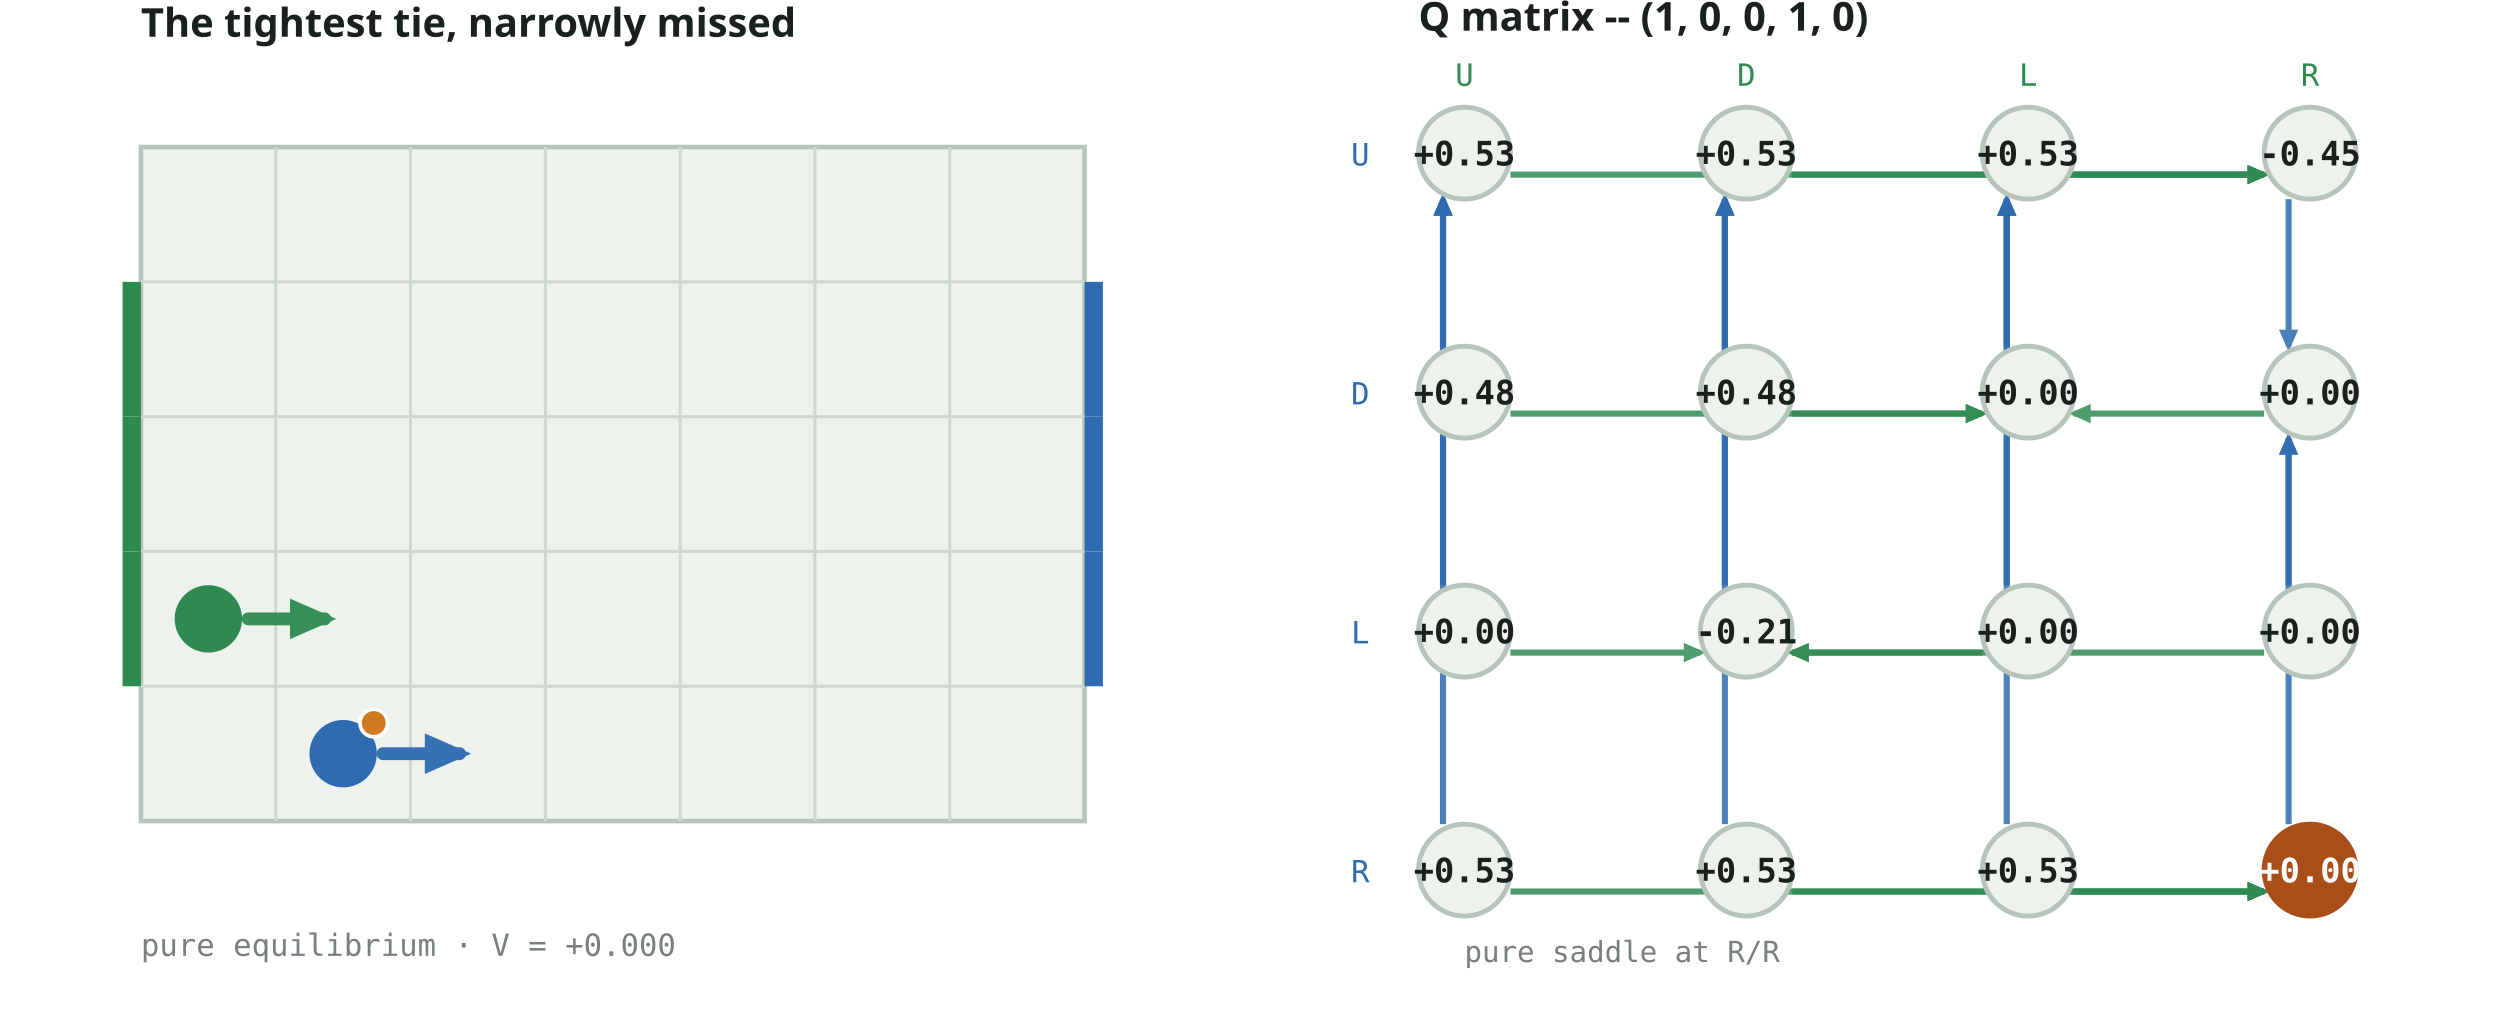
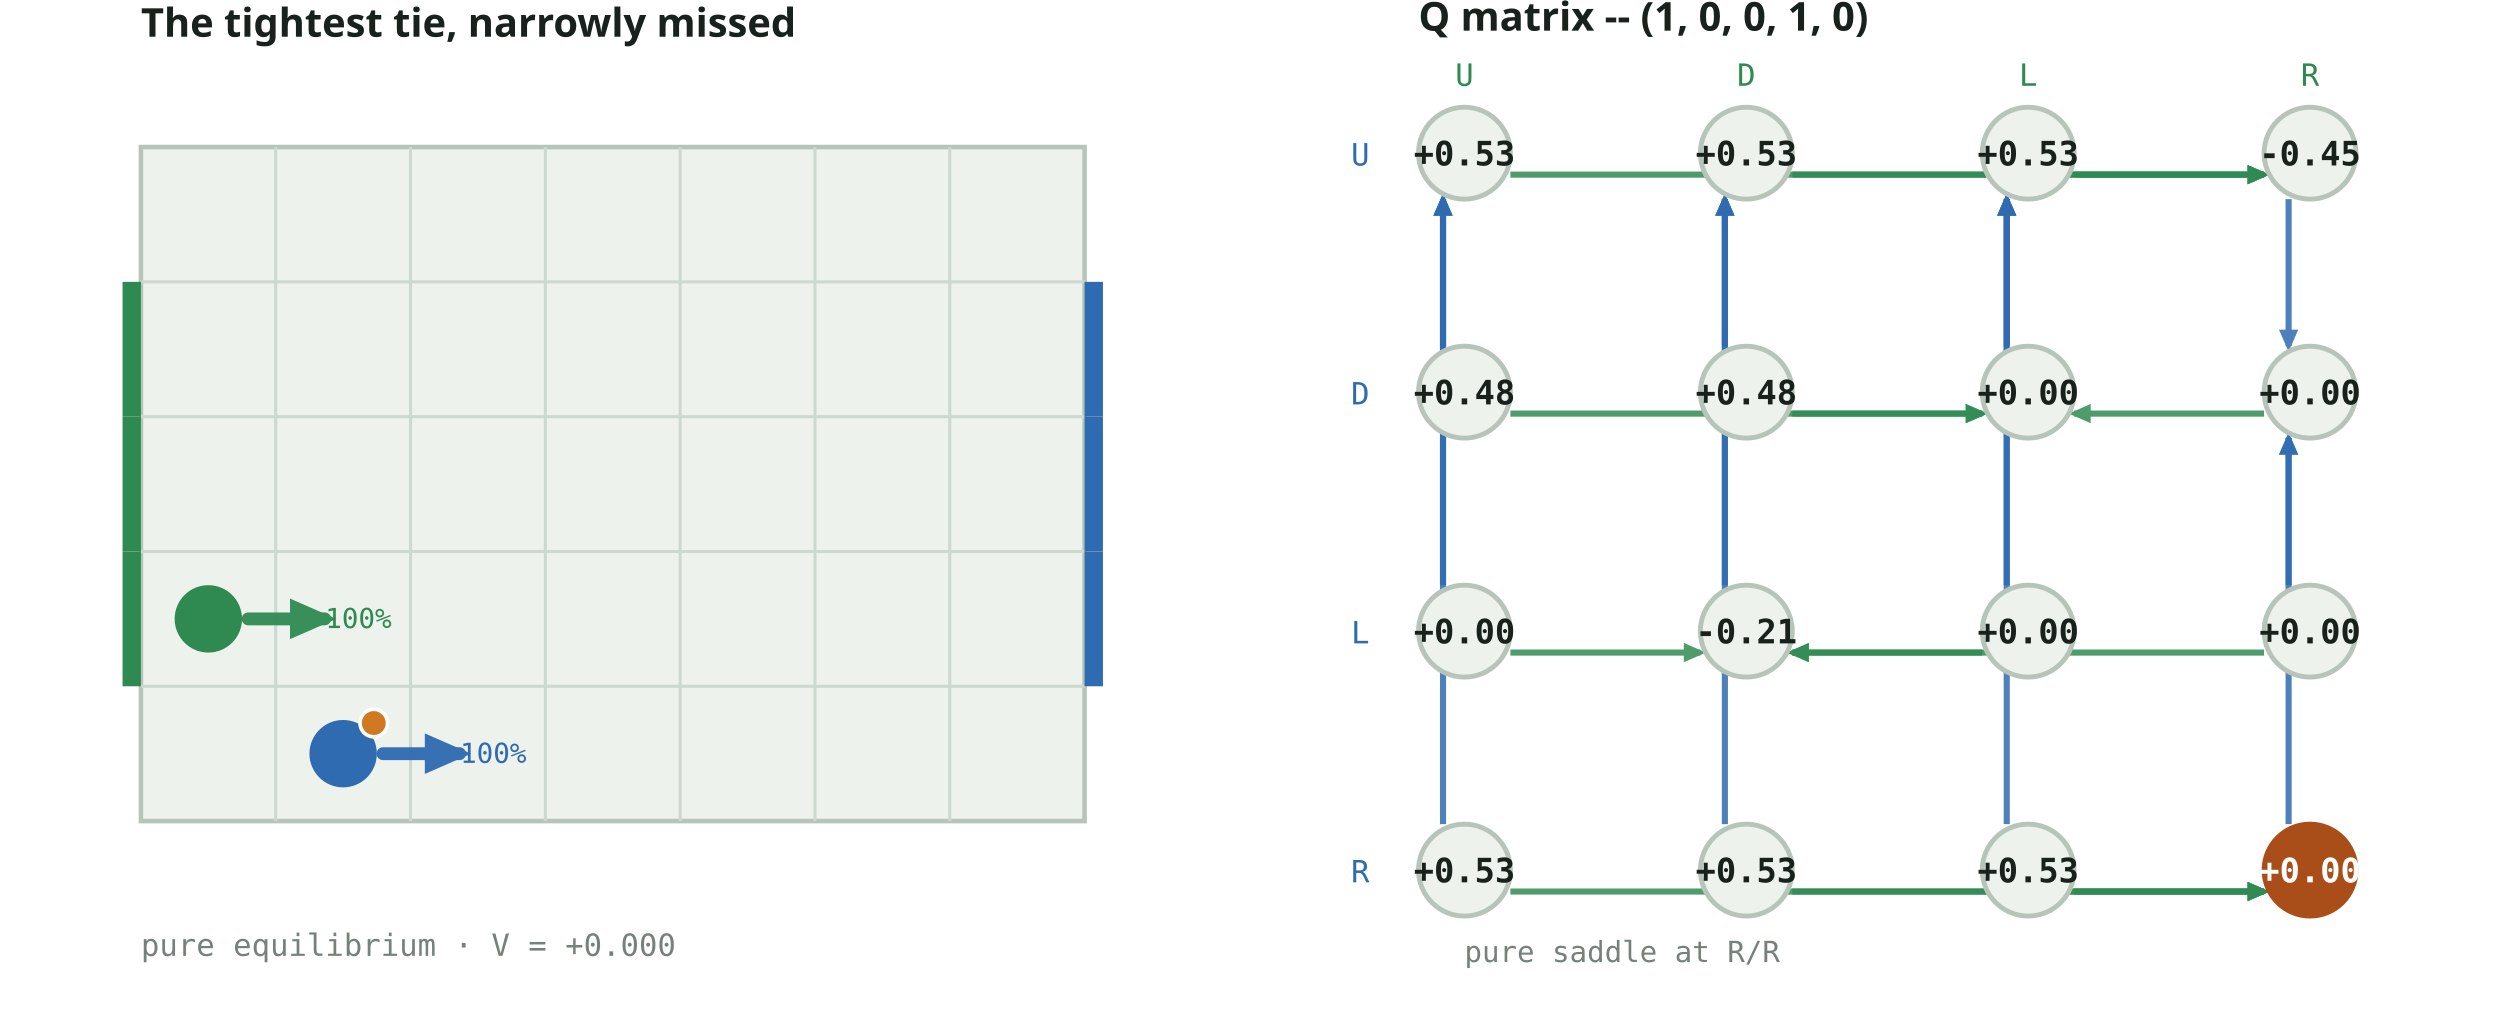
<svg xmlns="http://www.w3.org/2000/svg" viewBox="0 0 816 334" role="img" aria-label="panel">
  <g transform="translate(16.0 18.0)">
    <clipPath id="pnl0">
      <rect x="-16.0" y="-16.0" width="400.0" height="330.0" />
    </clipPath>
    <g clip-path="url(#pnl0)">
      <defs>
        <marker id="ah-2f6bb0" viewBox="0 0 8 8" refX="6" refY="4" markerWidth="3.6" markerHeight="3.6" orient="auto">
          <path d="M0 0.5 L8 4 L0 7.5 z" fill="var(--p0, #2f6bb0)" />
        </marker>
        <marker id="ah-2f8a52" viewBox="0 0 8 8" refX="6" refY="4" markerWidth="3.6" markerHeight="3.6" orient="auto">
          <path d="M0 0.5 L8 4 L0 7.5 z" fill="var(--p1, #2f8a52)" />
        </marker>
      </defs>
      <rect x="30" y="30" width="308" height="220" fill="var(--tint, #eef2ec)" stroke="var(--rule-strong, #b7c4b9)" stroke-width="1.5" />
      <line x1="74" y1="30" x2="74" y2="250" stroke="var(--rule, #cdd8ce)" stroke-width="1" />
      <line x1="118" y1="30" x2="118" y2="250" stroke="var(--rule, #cdd8ce)" stroke-width="1" />
      <line x1="162" y1="30" x2="162" y2="250" stroke="var(--rule, #cdd8ce)" stroke-width="1" />
      <line x1="206" y1="30" x2="206" y2="250" stroke="var(--rule, #cdd8ce)" stroke-width="1" />
      <line x1="250" y1="30" x2="250" y2="250" stroke="var(--rule, #cdd8ce)" stroke-width="1" />
      <line x1="294" y1="30" x2="294" y2="250" stroke="var(--rule, #cdd8ce)" stroke-width="1" />
      <line x1="30" y1="74" x2="338" y2="74" stroke="var(--rule, #cdd8ce)" stroke-width="1" />
      <line x1="30" y1="118" x2="338" y2="118" stroke="var(--rule, #cdd8ce)" stroke-width="1" />
      <line x1="30" y1="162" x2="338" y2="162" stroke="var(--rule, #cdd8ce)" stroke-width="1" />
      <line x1="30" y1="206" x2="338" y2="206" stroke="var(--rule, #cdd8ce)" stroke-width="1" />
      <rect x="24" y="162" width="6" height="44" fill="var(--p1, #2f8a52)" />
      <rect x="338" y="162" width="6" height="44" fill="var(--p0, #2f6bb0)" />
      <rect x="24" y="118" width="6" height="44" fill="var(--p1, #2f8a52)" />
      <rect x="338" y="118" width="6" height="44" fill="var(--p0, #2f6bb0)" />
      <rect x="24" y="74" width="6" height="44" fill="var(--p1, #2f8a52)" />
      <rect x="338" y="74" width="6" height="44" fill="var(--p0, #2f6bb0)" />
      <circle cx="96.0" cy="228.0" r="11" fill="var(--p0, #2f6bb0)" />
      <circle cx="52.0" cy="184.0" r="11" fill="var(--p1, #2f8a52)" />
      <circle cx="106.0" cy="218.0" r="4.5" fill="var(--ball, #cf7a20)" stroke="var(--paper, #ffffff)" stroke-width="1.2" />
      <line x1="109.0" y1="228.0" x2="134.0" y2="228.0" stroke="var(--p0, #2f6bb0)" stroke-width="4.2" stroke-linecap="round" opacity="0.95" marker-end="url(#ah-2f6bb0)" />
+       <text x="145.0" y="231.0" text-anchor="middle" font-family="ui-monospace,monospace" font-size="9" fill="var(--p0, #2f6bb0)">100%</text>
      <line x1="65.0" y1="184.0" x2="90.0" y2="184.0" stroke="var(--p1, #2f8a52)" stroke-width="4.2" stroke-linecap="round" opacity="0.95" marker-end="url(#ah-2f8a52)" />
+       <text x="101.0" y="187.0" text-anchor="middle" font-family="ui-monospace,monospace" font-size="9" fill="var(--p1, #2f8a52)">100%</text>
      <text x="30" y="294" font-family="ui-monospace,monospace" font-size="10" fill="var(--ink-faint, #77817a)">pure equilibrium · V = +0.000</text>
      <text x="30" y="-6" font-family="Barlow Semi Condensed,sans-serif" font-weight="600" font-size="13" fill="var(--ink, #19211c)">The tightest tie, narrowly missed</text>
    </g>
  </g>
  <g transform="translate(432.0 16.0)">
    <clipPath id="pnl1">
      <rect x="-16.0" y="-16.0" width="400.0" height="334.0" />
    </clipPath>
    <g clip-path="url(#pnl1)">
      <text x="31" y="-6" font-family="Barlow Semi Condensed,sans-serif" font-weight="600" font-size="13" fill="var(--ink, #19211c)">Q matrix -- (1, 0, 0, 1, 0)</text>
      <defs>
        <marker id="ah-2f6bb0" viewBox="0 0 8 8" refX="6" refY="4" markerWidth="3.6" markerHeight="3.6" orient="auto">
          <path d="M0 0.5 L8 4 L0 7.5 z" fill="var(--p0, #2f6bb0)" />
        </marker>
        <marker id="ah-2f8a52" viewBox="0 0 8 8" refX="6" refY="4" markerWidth="3.6" markerHeight="3.6" orient="auto">
          <path d="M0 0.5 L8 4 L0 7.5 z" fill="var(--p1, #2f8a52)" />
        </marker>
      </defs>
      <text x="46" y="12" text-anchor="middle" font-family="ui-monospace,monospace" font-size="10" fill="var(--p1, #2f8a52)">U</text>
      <text x="138" y="12" text-anchor="middle" font-family="ui-monospace,monospace" font-size="10" fill="var(--p1, #2f8a52)">D</text>
      <text x="230" y="12" text-anchor="middle" font-family="ui-monospace,monospace" font-size="10" fill="var(--p1, #2f8a52)">L</text>
      <text x="322" y="12" text-anchor="middle" font-family="ui-monospace,monospace" font-size="10" fill="var(--p1, #2f8a52)">R</text>
      <text x="12" y="38" text-anchor="middle" font-family="ui-monospace,monospace" font-size="10" fill="var(--p0, #2f6bb0)">U</text>
      <text x="12" y="116" text-anchor="middle" font-family="ui-monospace,monospace" font-size="10" fill="var(--p0, #2f6bb0)">D</text>
      <text x="12" y="194" text-anchor="middle" font-family="ui-monospace,monospace" font-size="10" fill="var(--p0, #2f6bb0)">L</text>
      <text x="12" y="272" text-anchor="middle" font-family="ui-monospace,monospace" font-size="10" fill="var(--p0, #2f6bb0)">R</text>
      <line x1="39.0" y1="97.0" x2="39.0" y2="49.0" stroke="var(--p0, #2f6bb0)" stroke-width="2" marker-end="url(#ah-2f6bb0)" opacity=".85" />
      <line x1="39.0" y1="175.0" x2="39.0" y2="49.0" stroke="var(--p0, #2f6bb0)" stroke-width="2" marker-end="url(#ah-2f6bb0)" opacity=".85" />
      <line x1="39.0" y1="253.0" x2="39.0" y2="49.0" stroke="var(--p0, #2f6bb0)" stroke-width="2" marker-end="url(#ah-2f6bb0)" opacity=".85" />
      <line x1="131.0" y1="97.0" x2="131.0" y2="49.0" stroke="var(--p0, #2f6bb0)" stroke-width="2" marker-end="url(#ah-2f6bb0)" opacity=".85" />
      <line x1="131.0" y1="175.0" x2="131.0" y2="49.0" stroke="var(--p0, #2f6bb0)" stroke-width="2" marker-end="url(#ah-2f6bb0)" opacity=".85" />
      <line x1="131.0" y1="253.0" x2="131.0" y2="49.0" stroke="var(--p0, #2f6bb0)" stroke-width="2" marker-end="url(#ah-2f6bb0)" opacity=".85" />
      <line x1="223.0" y1="97.0" x2="223.0" y2="49.0" stroke="var(--p0, #2f6bb0)" stroke-width="2" marker-end="url(#ah-2f6bb0)" opacity=".85" />
      <line x1="223.0" y1="175.0" x2="223.0" y2="49.0" stroke="var(--p0, #2f6bb0)" stroke-width="2" marker-end="url(#ah-2f6bb0)" opacity=".85" />
      <line x1="223.0" y1="253.0" x2="223.0" y2="49.0" stroke="var(--p0, #2f6bb0)" stroke-width="2" marker-end="url(#ah-2f6bb0)" opacity=".85" />
      <line x1="315.0" y1="49.0" x2="315.0" y2="97.0" stroke="var(--p0, #2f6bb0)" stroke-width="2" marker-end="url(#ah-2f6bb0)" opacity=".85" />
      <line x1="315.0" y1="175.0" x2="315.0" y2="127.0" stroke="var(--p0, #2f6bb0)" stroke-width="2" marker-end="url(#ah-2f6bb0)" opacity=".85" />
      <line x1="315.0" y1="253.0" x2="315.0" y2="127.0" stroke="var(--p0, #2f6bb0)" stroke-width="2" marker-end="url(#ah-2f6bb0)" opacity=".85" />
      <line x1="61.0" y1="41.0" x2="307.0" y2="41.0" stroke="var(--p1, #2f8a52)" stroke-width="2" marker-end="url(#ah-2f8a52)" opacity=".85" />
      <line x1="153.0" y1="41.0" x2="307.0" y2="41.0" stroke="var(--p1, #2f8a52)" stroke-width="2" marker-end="url(#ah-2f8a52)" opacity=".85" />
      <line x1="245.0" y1="41.0" x2="307.0" y2="41.0" stroke="var(--p1, #2f8a52)" stroke-width="2" marker-end="url(#ah-2f8a52)" opacity=".85" />
      <line x1="61.0" y1="119.0" x2="215.0" y2="119.0" stroke="var(--p1, #2f8a52)" stroke-width="2" marker-end="url(#ah-2f8a52)" opacity=".85" />
      <line x1="153.0" y1="119.0" x2="215.0" y2="119.0" stroke="var(--p1, #2f8a52)" stroke-width="2" marker-end="url(#ah-2f8a52)" opacity=".85" />
      <line x1="307.0" y1="119.0" x2="245.0" y2="119.0" stroke="var(--p1, #2f8a52)" stroke-width="2" marker-end="url(#ah-2f8a52)" opacity=".85" />
      <line x1="61.0" y1="197.0" x2="123.0" y2="197.0" stroke="var(--p1, #2f8a52)" stroke-width="2" marker-end="url(#ah-2f8a52)" opacity=".85" />
      <line x1="215.0" y1="197.0" x2="153.0" y2="197.0" stroke="var(--p1, #2f8a52)" stroke-width="2" marker-end="url(#ah-2f8a52)" opacity=".85" />
      <line x1="307.0" y1="197.0" x2="153.0" y2="197.0" stroke="var(--p1, #2f8a52)" stroke-width="2" marker-end="url(#ah-2f8a52)" opacity=".85" />
      <line x1="61.0" y1="275.0" x2="307.0" y2="275.0" stroke="var(--p1, #2f8a52)" stroke-width="2" marker-end="url(#ah-2f8a52)" opacity=".85" />
      <line x1="153.0" y1="275.0" x2="307.0" y2="275.0" stroke="var(--p1, #2f8a52)" stroke-width="2" marker-end="url(#ah-2f8a52)" opacity=".85" />
      <line x1="245.0" y1="275.0" x2="307.0" y2="275.0" stroke="var(--p1, #2f8a52)" stroke-width="2" marker-end="url(#ah-2f8a52)" opacity=".85" />
      <circle cx="46.0" cy="34.0" r="15" fill="var(--tint, #eef2ec)" stroke="var(--rule-strong, #b7c4b9)" stroke-width="1.6" />
      <text x="46.0" y="38.0" text-anchor="middle" font-family="ui-monospace,monospace" font-weight="600" font-size="11" fill="var(--ink, #19211c)">+0.53</text>
      <circle cx="138.0" cy="34.0" r="15" fill="var(--tint, #eef2ec)" stroke="var(--rule-strong, #b7c4b9)" stroke-width="1.6" />
      <text x="138.0" y="38.0" text-anchor="middle" font-family="ui-monospace,monospace" font-weight="600" font-size="11" fill="var(--ink, #19211c)">+0.53</text>
      <circle cx="230.0" cy="34.0" r="15" fill="var(--tint, #eef2ec)" stroke="var(--rule-strong, #b7c4b9)" stroke-width="1.6" />
      <text x="230.0" y="38.0" text-anchor="middle" font-family="ui-monospace,monospace" font-weight="600" font-size="11" fill="var(--ink, #19211c)">+0.53</text>
      <circle cx="322.0" cy="34.0" r="15" fill="var(--tint, #eef2ec)" stroke="var(--rule-strong, #b7c4b9)" stroke-width="1.6" />
      <text x="322.0" y="38.0" text-anchor="middle" font-family="ui-monospace,monospace" font-weight="600" font-size="11" fill="var(--ink, #19211c)">-0.45</text>
      <circle cx="46.0" cy="112.0" r="15" fill="var(--tint, #eef2ec)" stroke="var(--rule-strong, #b7c4b9)" stroke-width="1.6" />
      <text x="46.0" y="116.0" text-anchor="middle" font-family="ui-monospace,monospace" font-weight="600" font-size="11" fill="var(--ink, #19211c)">+0.48</text>
      <circle cx="138.0" cy="112.0" r="15" fill="var(--tint, #eef2ec)" stroke="var(--rule-strong, #b7c4b9)" stroke-width="1.6" />
      <text x="138.0" y="116.0" text-anchor="middle" font-family="ui-monospace,monospace" font-weight="600" font-size="11" fill="var(--ink, #19211c)">+0.48</text>
      <circle cx="230.0" cy="112.0" r="15" fill="var(--tint, #eef2ec)" stroke="var(--rule-strong, #b7c4b9)" stroke-width="1.6" />
      <text x="230.0" y="116.0" text-anchor="middle" font-family="ui-monospace,monospace" font-weight="600" font-size="11" fill="var(--ink, #19211c)">+0.00</text>
      <circle cx="322.0" cy="112.0" r="15" fill="var(--tint, #eef2ec)" stroke="var(--rule-strong, #b7c4b9)" stroke-width="1.6" />
      <text x="322.0" y="116.0" text-anchor="middle" font-family="ui-monospace,monospace" font-weight="600" font-size="11" fill="var(--ink, #19211c)">+0.00</text>
      <circle cx="46.0" cy="190.0" r="15" fill="var(--tint, #eef2ec)" stroke="var(--rule-strong, #b7c4b9)" stroke-width="1.6" />
      <text x="46.0" y="194.0" text-anchor="middle" font-family="ui-monospace,monospace" font-weight="600" font-size="11" fill="var(--ink, #19211c)">+0.00</text>
      <circle cx="138.0" cy="190.0" r="15" fill="var(--tint, #eef2ec)" stroke="var(--rule-strong, #b7c4b9)" stroke-width="1.6" />
      <text x="138.0" y="194.0" text-anchor="middle" font-family="ui-monospace,monospace" font-weight="600" font-size="11" fill="var(--ink, #19211c)">-0.21</text>
      <circle cx="230.0" cy="190.0" r="15" fill="var(--tint, #eef2ec)" stroke="var(--rule-strong, #b7c4b9)" stroke-width="1.6" />
      <text x="230.0" y="194.0" text-anchor="middle" font-family="ui-monospace,monospace" font-weight="600" font-size="11" fill="var(--ink, #19211c)">+0.00</text>
      <circle cx="322.0" cy="190.0" r="15" fill="var(--tint, #eef2ec)" stroke="var(--rule-strong, #b7c4b9)" stroke-width="1.6" />
      <text x="322.0" y="194.0" text-anchor="middle" font-family="ui-monospace,monospace" font-weight="600" font-size="11" fill="var(--ink, #19211c)">+0.00</text>
      <circle cx="46.0" cy="268.0" r="15" fill="var(--tint, #eef2ec)" stroke="var(--rule-strong, #b7c4b9)" stroke-width="1.6" />
      <text x="46.0" y="272.0" text-anchor="middle" font-family="ui-monospace,monospace" font-weight="600" font-size="11" fill="var(--ink, #19211c)">+0.53</text>
      <circle cx="138.0" cy="268.0" r="15" fill="var(--tint, #eef2ec)" stroke="var(--rule-strong, #b7c4b9)" stroke-width="1.6" />
      <text x="138.0" y="272.0" text-anchor="middle" font-family="ui-monospace,monospace" font-weight="600" font-size="11" fill="var(--ink, #19211c)">+0.53</text>
      <circle cx="230.0" cy="268.0" r="15" fill="var(--tint, #eef2ec)" stroke="var(--rule-strong, #b7c4b9)" stroke-width="1.6" />
      <text x="230.0" y="272.0" text-anchor="middle" font-family="ui-monospace,monospace" font-weight="600" font-size="11" fill="var(--ink, #19211c)">+0.53</text>
      <circle cx="322.0" cy="268.0" r="15" fill="#a94e18" stroke="#a94e18" stroke-width="1.6" />
      <text x="322.0" y="272.0" text-anchor="middle" font-family="ui-monospace,monospace" font-weight="600" font-size="11" fill="var(--paper, #ffffff)">+0.00</text>
      <text x="46" y="298" font-family="ui-monospace,monospace" font-size="9.5" fill="var(--ink-faint, #77817a)">pure saddle at R/R</text>
    </g>
  </g>
</svg>
